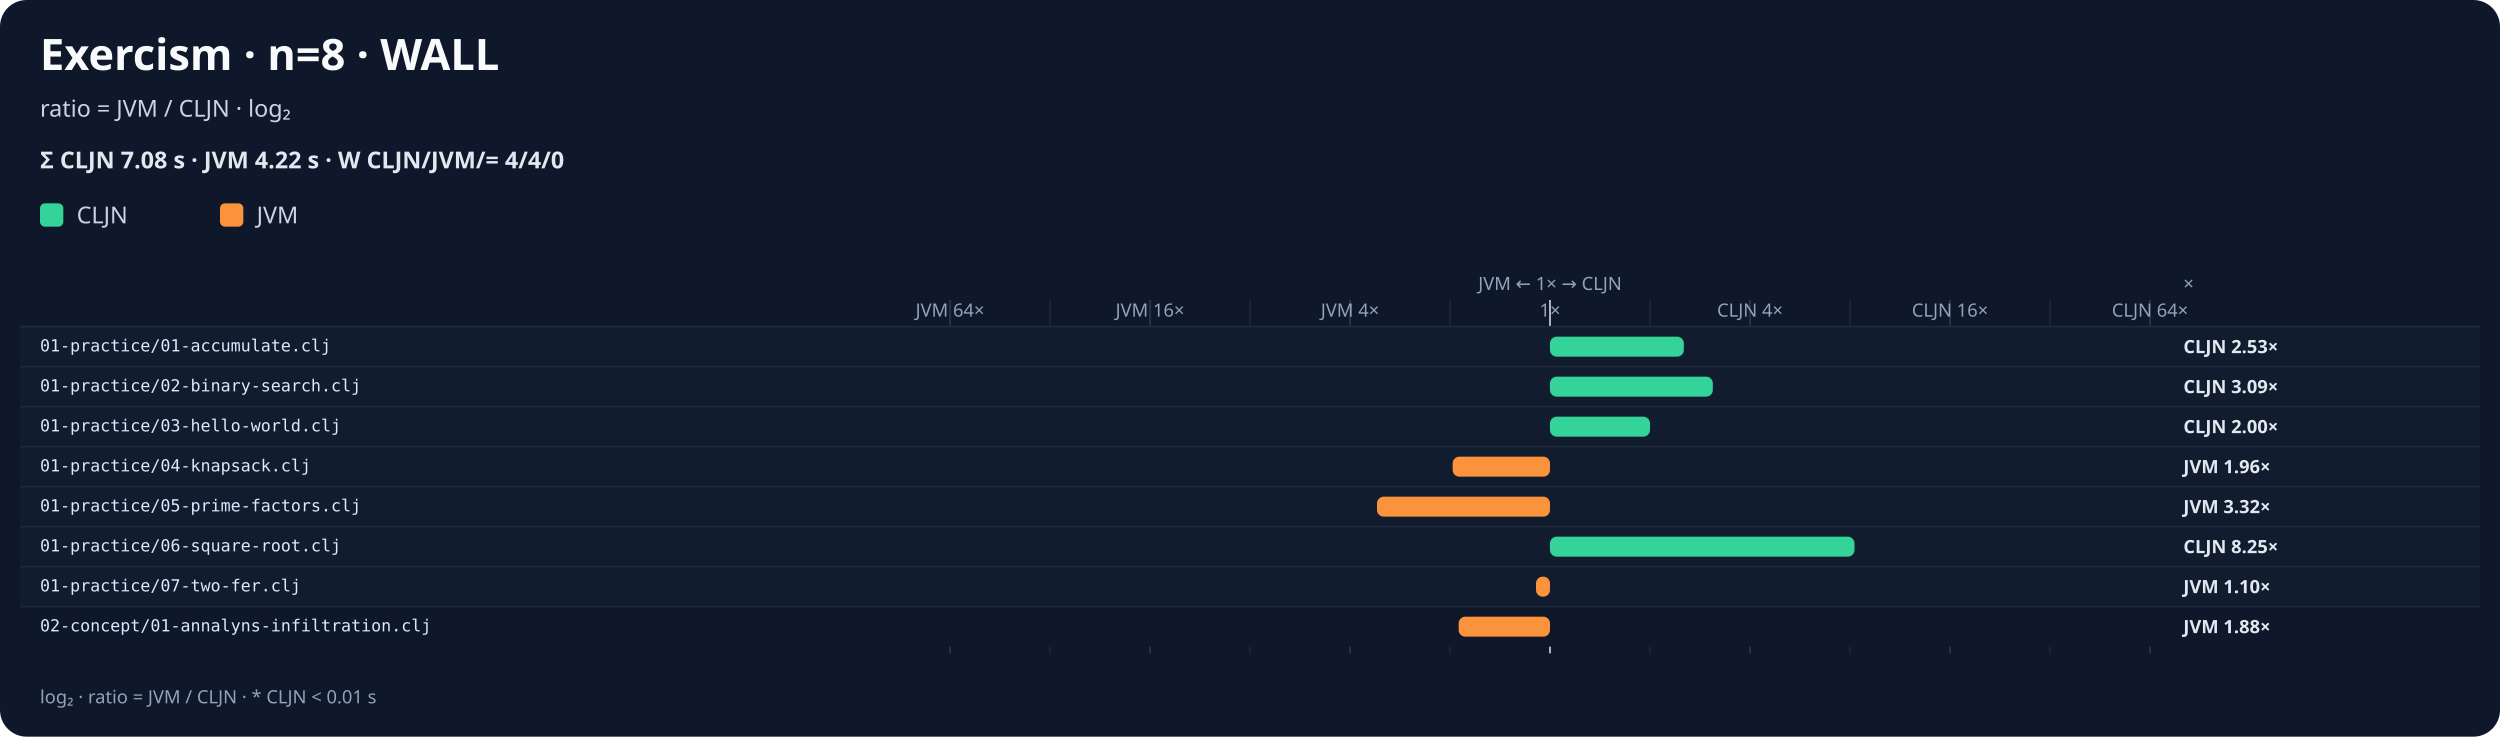
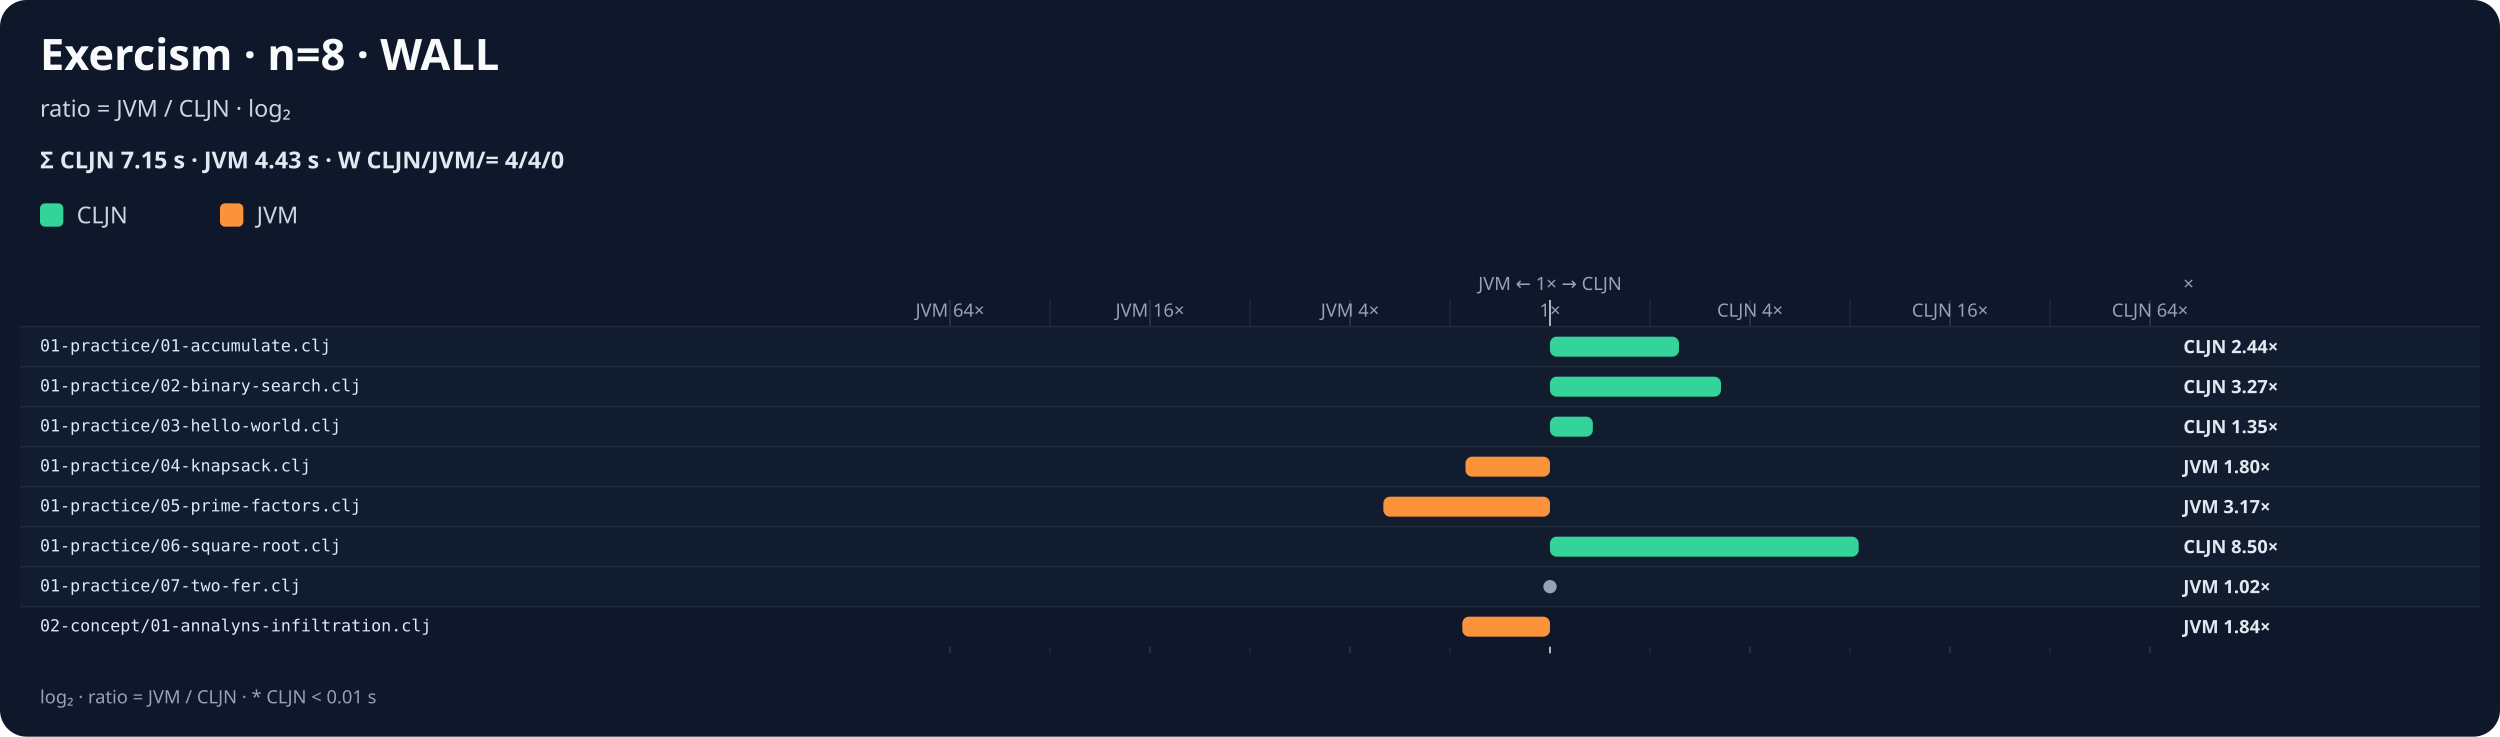
<svg xmlns="http://www.w3.org/2000/svg" width="1500" height="442" viewBox="0 0 1500 442" role="img" aria-labelledby="chart-title chart-desc">
  <style>
.title { fill: #f8fafc; font: 700 26px system-ui, sans-serif; }
.subtitle { fill: #cbd5e1; font: 14px system-ui, sans-serif; }
.summary { fill: #e2e8f0; font: 600 14px system-ui, sans-serif; }
.label { fill: #dbeafe; font: 10px ui-monospace, SFMono-Regular, Consolas, monospace; }
.value { fill: #e2e8f0; font: 600 11px system-ui, sans-serif; }
.axis { fill: #94a3b8; font: 11px system-ui, sans-serif; }
.footer { fill: #94a3b8; font: 11px system-ui, sans-serif; }
</style>
  <rect width="1500" height="442" rx="16" fill="#0f172a" />
  <text x="24" y="42" class="title">Exercism · n=8 · WALL</text>
  <text x="24" y="70" class="subtitle">ratio = JVM / CLJN · log₂</text>
-   <text x="24" y="101" class="summary">Σ CLJN 7.08 s · JVM 4.22 s · W CLJN/JVM/= 4/4/0</text>
+   <text x="24" y="101" class="summary">Σ CLJN 7.15 s · JVM 4.43 s · W CLJN/JVM/= 4/4/0</text>
  <rect x="24" y="122" width="14" height="14" rx="3" fill="#34d399" />
  <text x="46" y="134" class="subtitle">CLJN</text>
  <rect x="132" y="122" width="14" height="14" rx="3" fill="#fb923c" />
  <text x="154" y="134" class="subtitle">JVM</text>
  <text x="930" y="174" class="axis" text-anchor="middle">JVM ← 1× → CLJN</text>
  <text x="1310" y="174" class="axis">×</text>
  <line x1="570.0" y1="180" x2="570.0" y2="392" stroke="#334155" opacity="0.75" />
  <text x="570.0" y="190" class="axis" text-anchor="middle">JVM 64×</text>
  <line x1="630.0" y1="180" x2="630.0" y2="392" stroke="#334155" opacity="0.35" />
  <line x1="690.0" y1="180" x2="690.0" y2="392" stroke="#334155" opacity="0.75" />
  <text x="690.0" y="190" class="axis" text-anchor="middle">JVM 16×</text>
  <line x1="750.0" y1="180" x2="750.0" y2="392" stroke="#334155" opacity="0.35" />
  <line x1="810.0" y1="180" x2="810.0" y2="392" stroke="#334155" opacity="0.75" />
  <text x="810.0" y="190" class="axis" text-anchor="middle">JVM 4×</text>
  <line x1="870.0" y1="180" x2="870.0" y2="392" stroke="#334155" opacity="0.35" />
  <line x1="930.0" y1="180" x2="930.0" y2="392" stroke="#e2e8f0" opacity="0.90" />
  <text x="930.0" y="190" class="axis" text-anchor="middle">1×</text>
  <line x1="990.0" y1="180" x2="990.0" y2="392" stroke="#334155" opacity="0.35" />
  <line x1="1050.0" y1="180" x2="1050.0" y2="392" stroke="#334155" opacity="0.75" />
  <text x="1050.0" y="190" class="axis" text-anchor="middle">CLJN 4×</text>
  <line x1="1110.0" y1="180" x2="1110.0" y2="392" stroke="#334155" opacity="0.35" />
  <line x1="1170.0" y1="180" x2="1170.0" y2="392" stroke="#334155" opacity="0.75" />
  <text x="1170.0" y="190" class="axis" text-anchor="middle">CLJN 16×</text>
  <line x1="1230.0" y1="180" x2="1230.0" y2="392" stroke="#334155" opacity="0.35" />
  <line x1="1290.0" y1="180" x2="1290.0" y2="392" stroke="#334155" opacity="0.75" />
  <text x="1290.0" y="190" class="axis" text-anchor="middle">CLJN 64×</text>
  <rect x="12" y="196" width="1476" height="24" fill="#111c2e" />
  <line x1="12" y1="196" x2="1488" y2="196" stroke="#1e293b" />
  <text x="24" y="208.0" class="label" dominant-baseline="middle">01-practice/01-accumulate.clj</text>
-   <rect x="930.0" y="202.0" width="80.3" height="12" rx="4" fill="#34d399" />
-   <text x="1310" y="208.0" class="value" dominant-baseline="middle">CLJN 2.53×</text>
+   <rect x="930.0" y="202.0" width="77.4" height="12" rx="4" fill="#34d399" />
+   <text x="1310" y="208.0" class="value" dominant-baseline="middle">CLJN 2.44×</text>
  <rect x="12" y="220" width="1476" height="24" fill="#111c2e" />
  <line x1="12" y1="220" x2="1488" y2="220" stroke="#1e293b" />
  <text x="24" y="232.0" class="label" dominant-baseline="middle">01-practice/02-binary-search.clj</text>
-   <rect x="930.0" y="226.0" width="97.7" height="12" rx="4" fill="#34d399" />
-   <text x="1310" y="232.0" class="value" dominant-baseline="middle">CLJN 3.09×</text>
+   <rect x="930.0" y="226.0" width="102.6" height="12" rx="4" fill="#34d399" />
+   <text x="1310" y="232.0" class="value" dominant-baseline="middle">CLJN 3.27×</text>
  <rect x="12" y="244" width="1476" height="24" fill="#111c2e" />
  <line x1="12" y1="244" x2="1488" y2="244" stroke="#1e293b" />
  <text x="24" y="256.0" class="label" dominant-baseline="middle">01-practice/03-hello-world.clj</text>
-   <rect x="930.0" y="250.0" width="60.0" height="12" rx="4" fill="#34d399" />
-   <text x="1310" y="256.0" class="value" dominant-baseline="middle">CLJN 2.00×</text>
+   <rect x="930.0" y="250.0" width="25.7" height="12" rx="4" fill="#34d399" />
+   <text x="1310" y="256.0" class="value" dominant-baseline="middle">CLJN 1.35×</text>
  <rect x="12" y="268" width="1476" height="24" fill="#111c2e" />
  <line x1="12" y1="268" x2="1488" y2="268" stroke="#1e293b" />
  <text x="24" y="280.0" class="label" dominant-baseline="middle">01-practice/04-knapsack.clj</text>
-   <rect x="871.6" y="274.0" width="58.4" height="12" rx="4" fill="#fb923c" />
-   <text x="1310" y="280.0" class="value" dominant-baseline="middle">JVM 1.96×</text>
+   <rect x="879.3" y="274.0" width="50.7" height="12" rx="4" fill="#fb923c" />
+   <text x="1310" y="280.0" class="value" dominant-baseline="middle">JVM 1.80×</text>
  <rect x="12" y="292" width="1476" height="24" fill="#111c2e" />
  <line x1="12" y1="292" x2="1488" y2="292" stroke="#1e293b" />
  <text x="24" y="304.0" class="label" dominant-baseline="middle">01-practice/05-prime-factors.clj</text>
-   <rect x="826.2" y="298.0" width="103.8" height="12" rx="4" fill="#fb923c" />
-   <text x="1310" y="304.0" class="value" dominant-baseline="middle">JVM 3.32×</text>
+   <rect x="830.0" y="298.0" width="100.0" height="12" rx="4" fill="#fb923c" />
+   <text x="1310" y="304.0" class="value" dominant-baseline="middle">JVM 3.17×</text>
  <rect x="12" y="316" width="1476" height="24" fill="#111c2e" />
  <line x1="12" y1="316" x2="1488" y2="316" stroke="#1e293b" />
  <text x="24" y="328.0" class="label" dominant-baseline="middle">01-practice/06-square-root.clj</text>
-   <rect x="930.0" y="322.0" width="182.7" height="12" rx="4" fill="#34d399" />
-   <text x="1310" y="328.0" class="value" dominant-baseline="middle">CLJN 8.25×</text>
+   <rect x="930.0" y="322.0" width="185.2" height="12" rx="4" fill="#34d399" />
+   <text x="1310" y="328.0" class="value" dominant-baseline="middle">CLJN 8.50×</text>
  <rect x="12" y="340" width="1476" height="24" fill="#111c2e" />
  <line x1="12" y1="340" x2="1488" y2="340" stroke="#1e293b" />
  <text x="24" y="352.0" class="label" dominant-baseline="middle">01-practice/07-two-fer.clj</text>
-   <rect x="921.6" y="346.0" width="8.4" height="12" rx="4" fill="#fb923c" />
-   <text x="1310" y="352.0" class="value" dominant-baseline="middle">JVM 1.10×</text>
+   <circle cx="930.0" cy="352.0" r="4" fill="#94a3b8" />
+   <text x="1310" y="352.0" class="value" dominant-baseline="middle">JVM 1.02×</text>
  <rect x="12" y="364" width="1476" height="24" fill="#0f172a" />
  <line x1="12" y1="364" x2="1488" y2="364" stroke="#1e293b" />
  <text x="24" y="376.0" class="label" dominant-baseline="middle">02-concept/01-annalyns-infiltration.clj</text>
-   <rect x="875.2" y="370.0" width="54.8" height="12" rx="4" fill="#fb923c" />
-   <text x="1310" y="376.0" class="value" dominant-baseline="middle">JVM 1.88×</text>
+   <rect x="877.4" y="370.0" width="52.6" height="12" rx="4" fill="#fb923c" />
+   <text x="1310" y="376.0" class="value" dominant-baseline="middle">JVM 1.84×</text>
  <text x="24" y="422" class="footer">log₂ · ratio = JVM / CLJN · * CLJN &lt; 0.01 s</text>
</svg>
